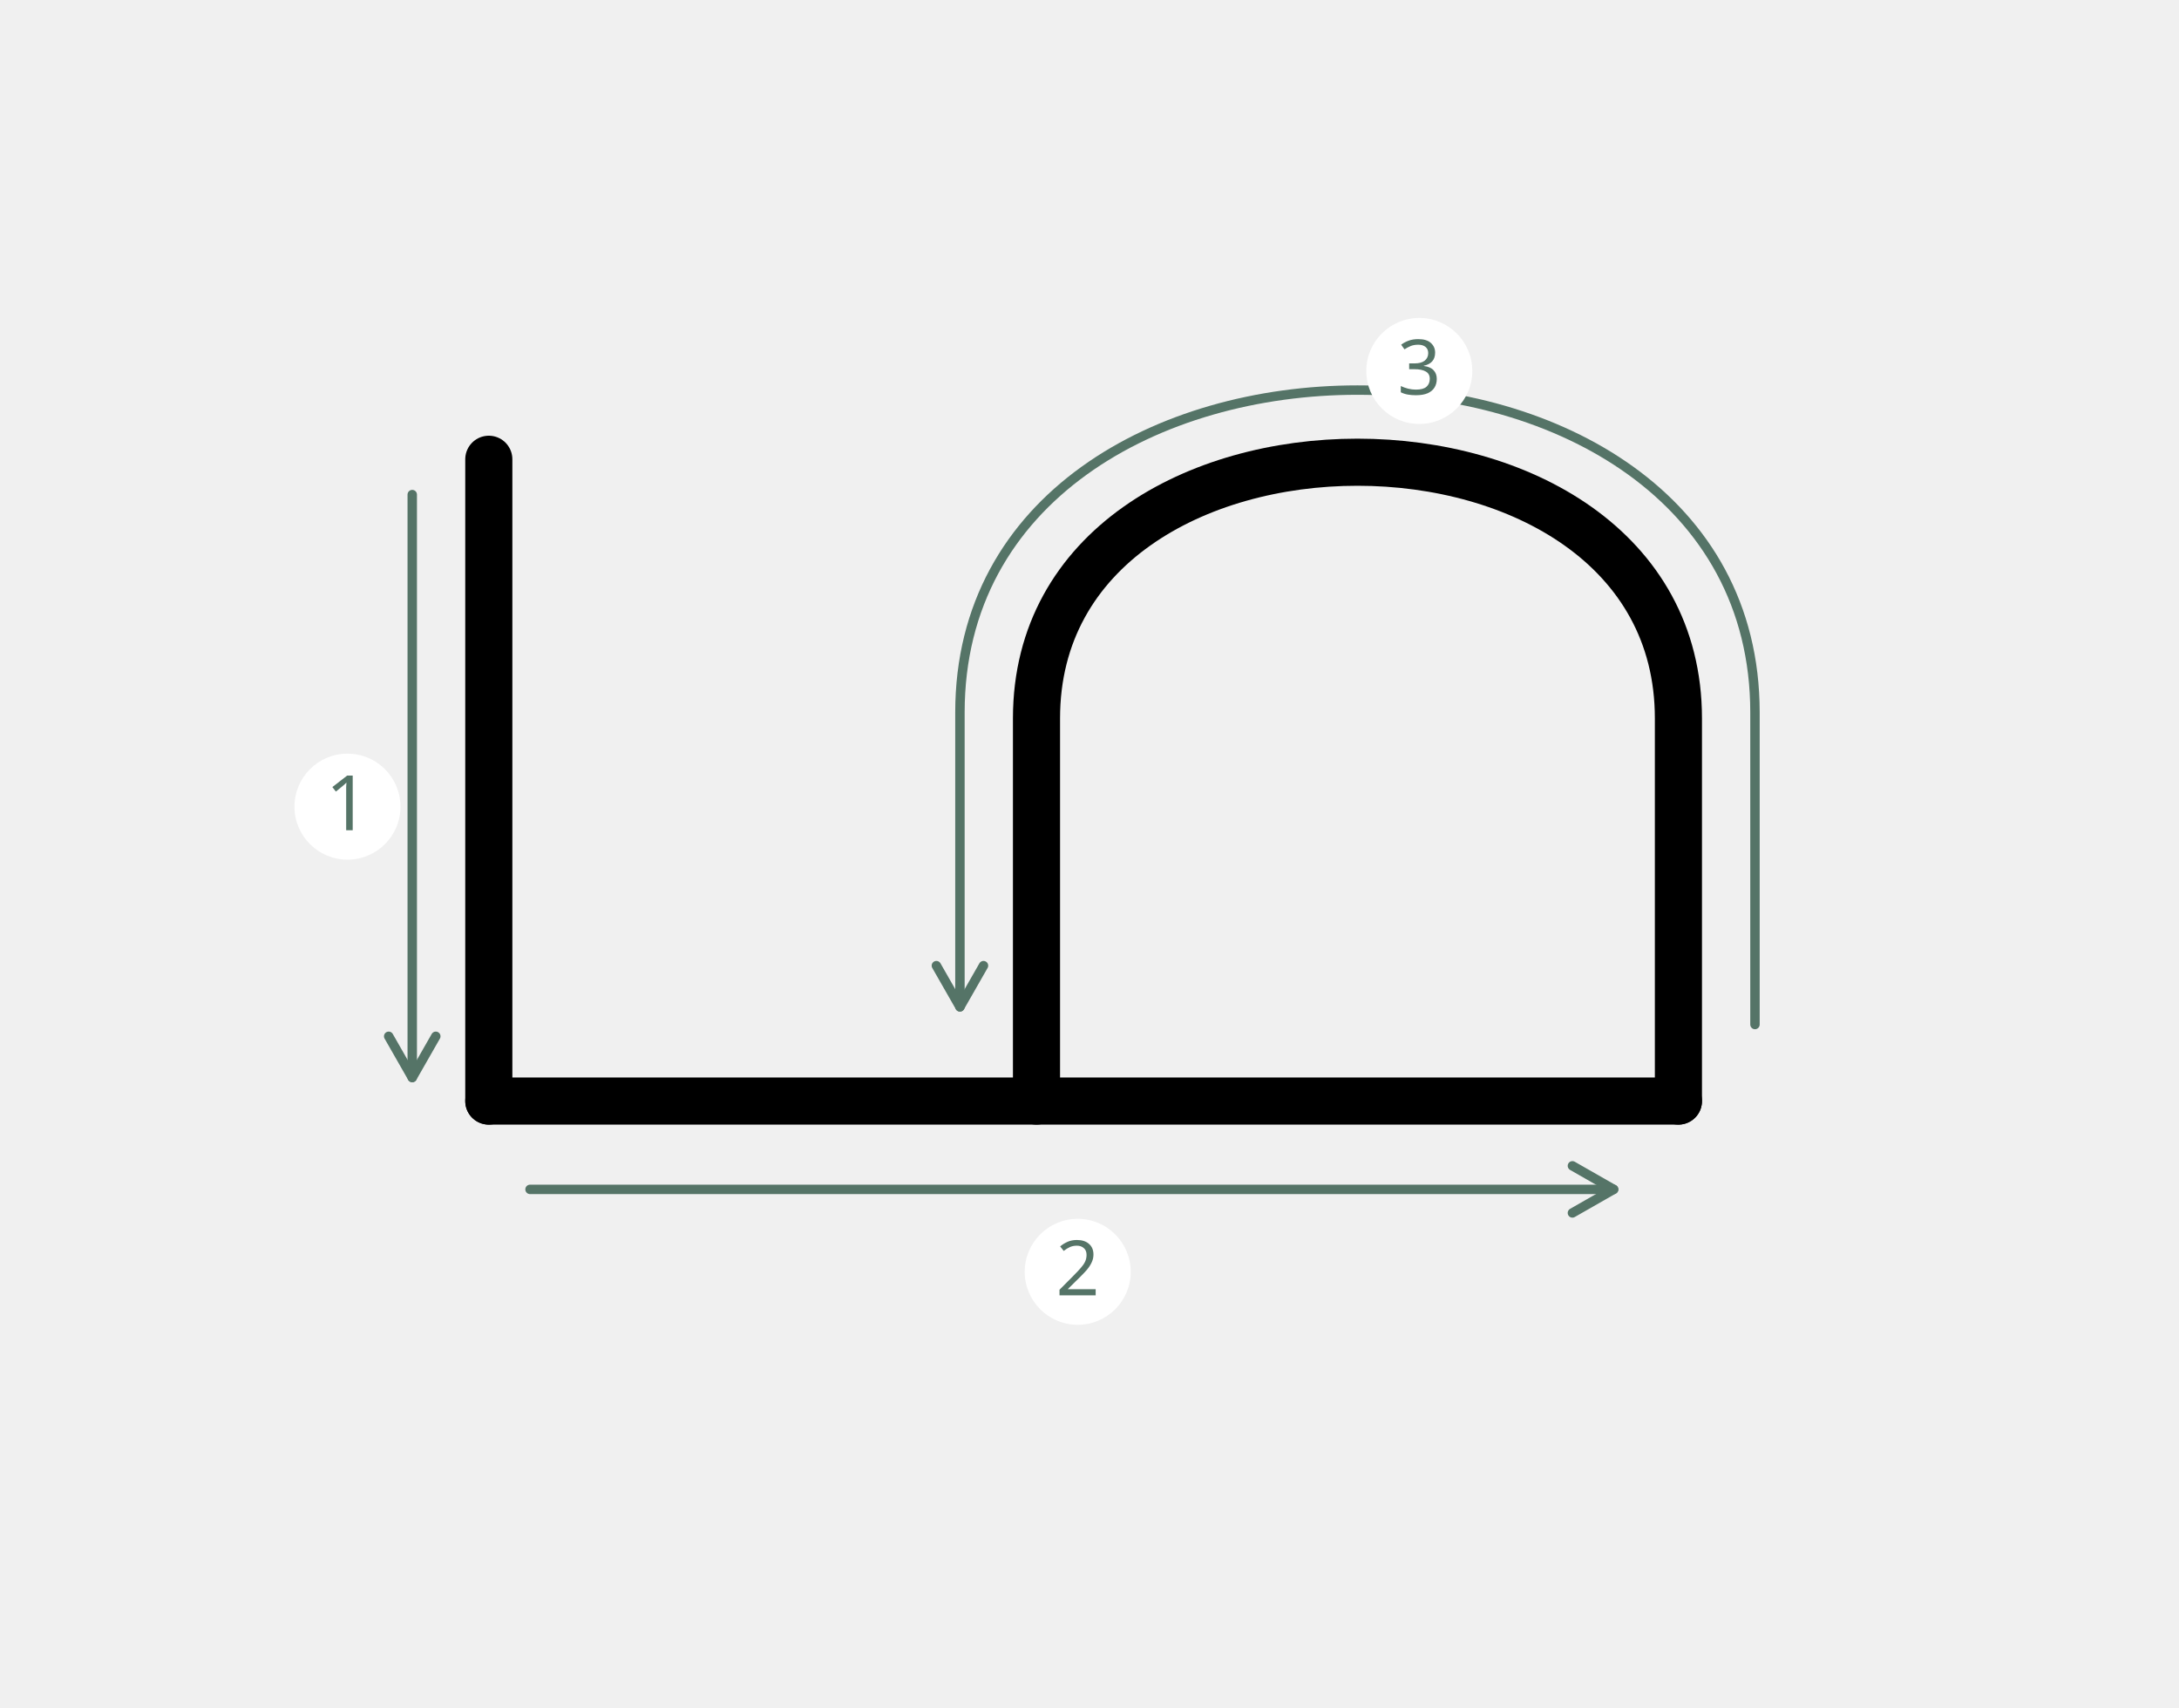
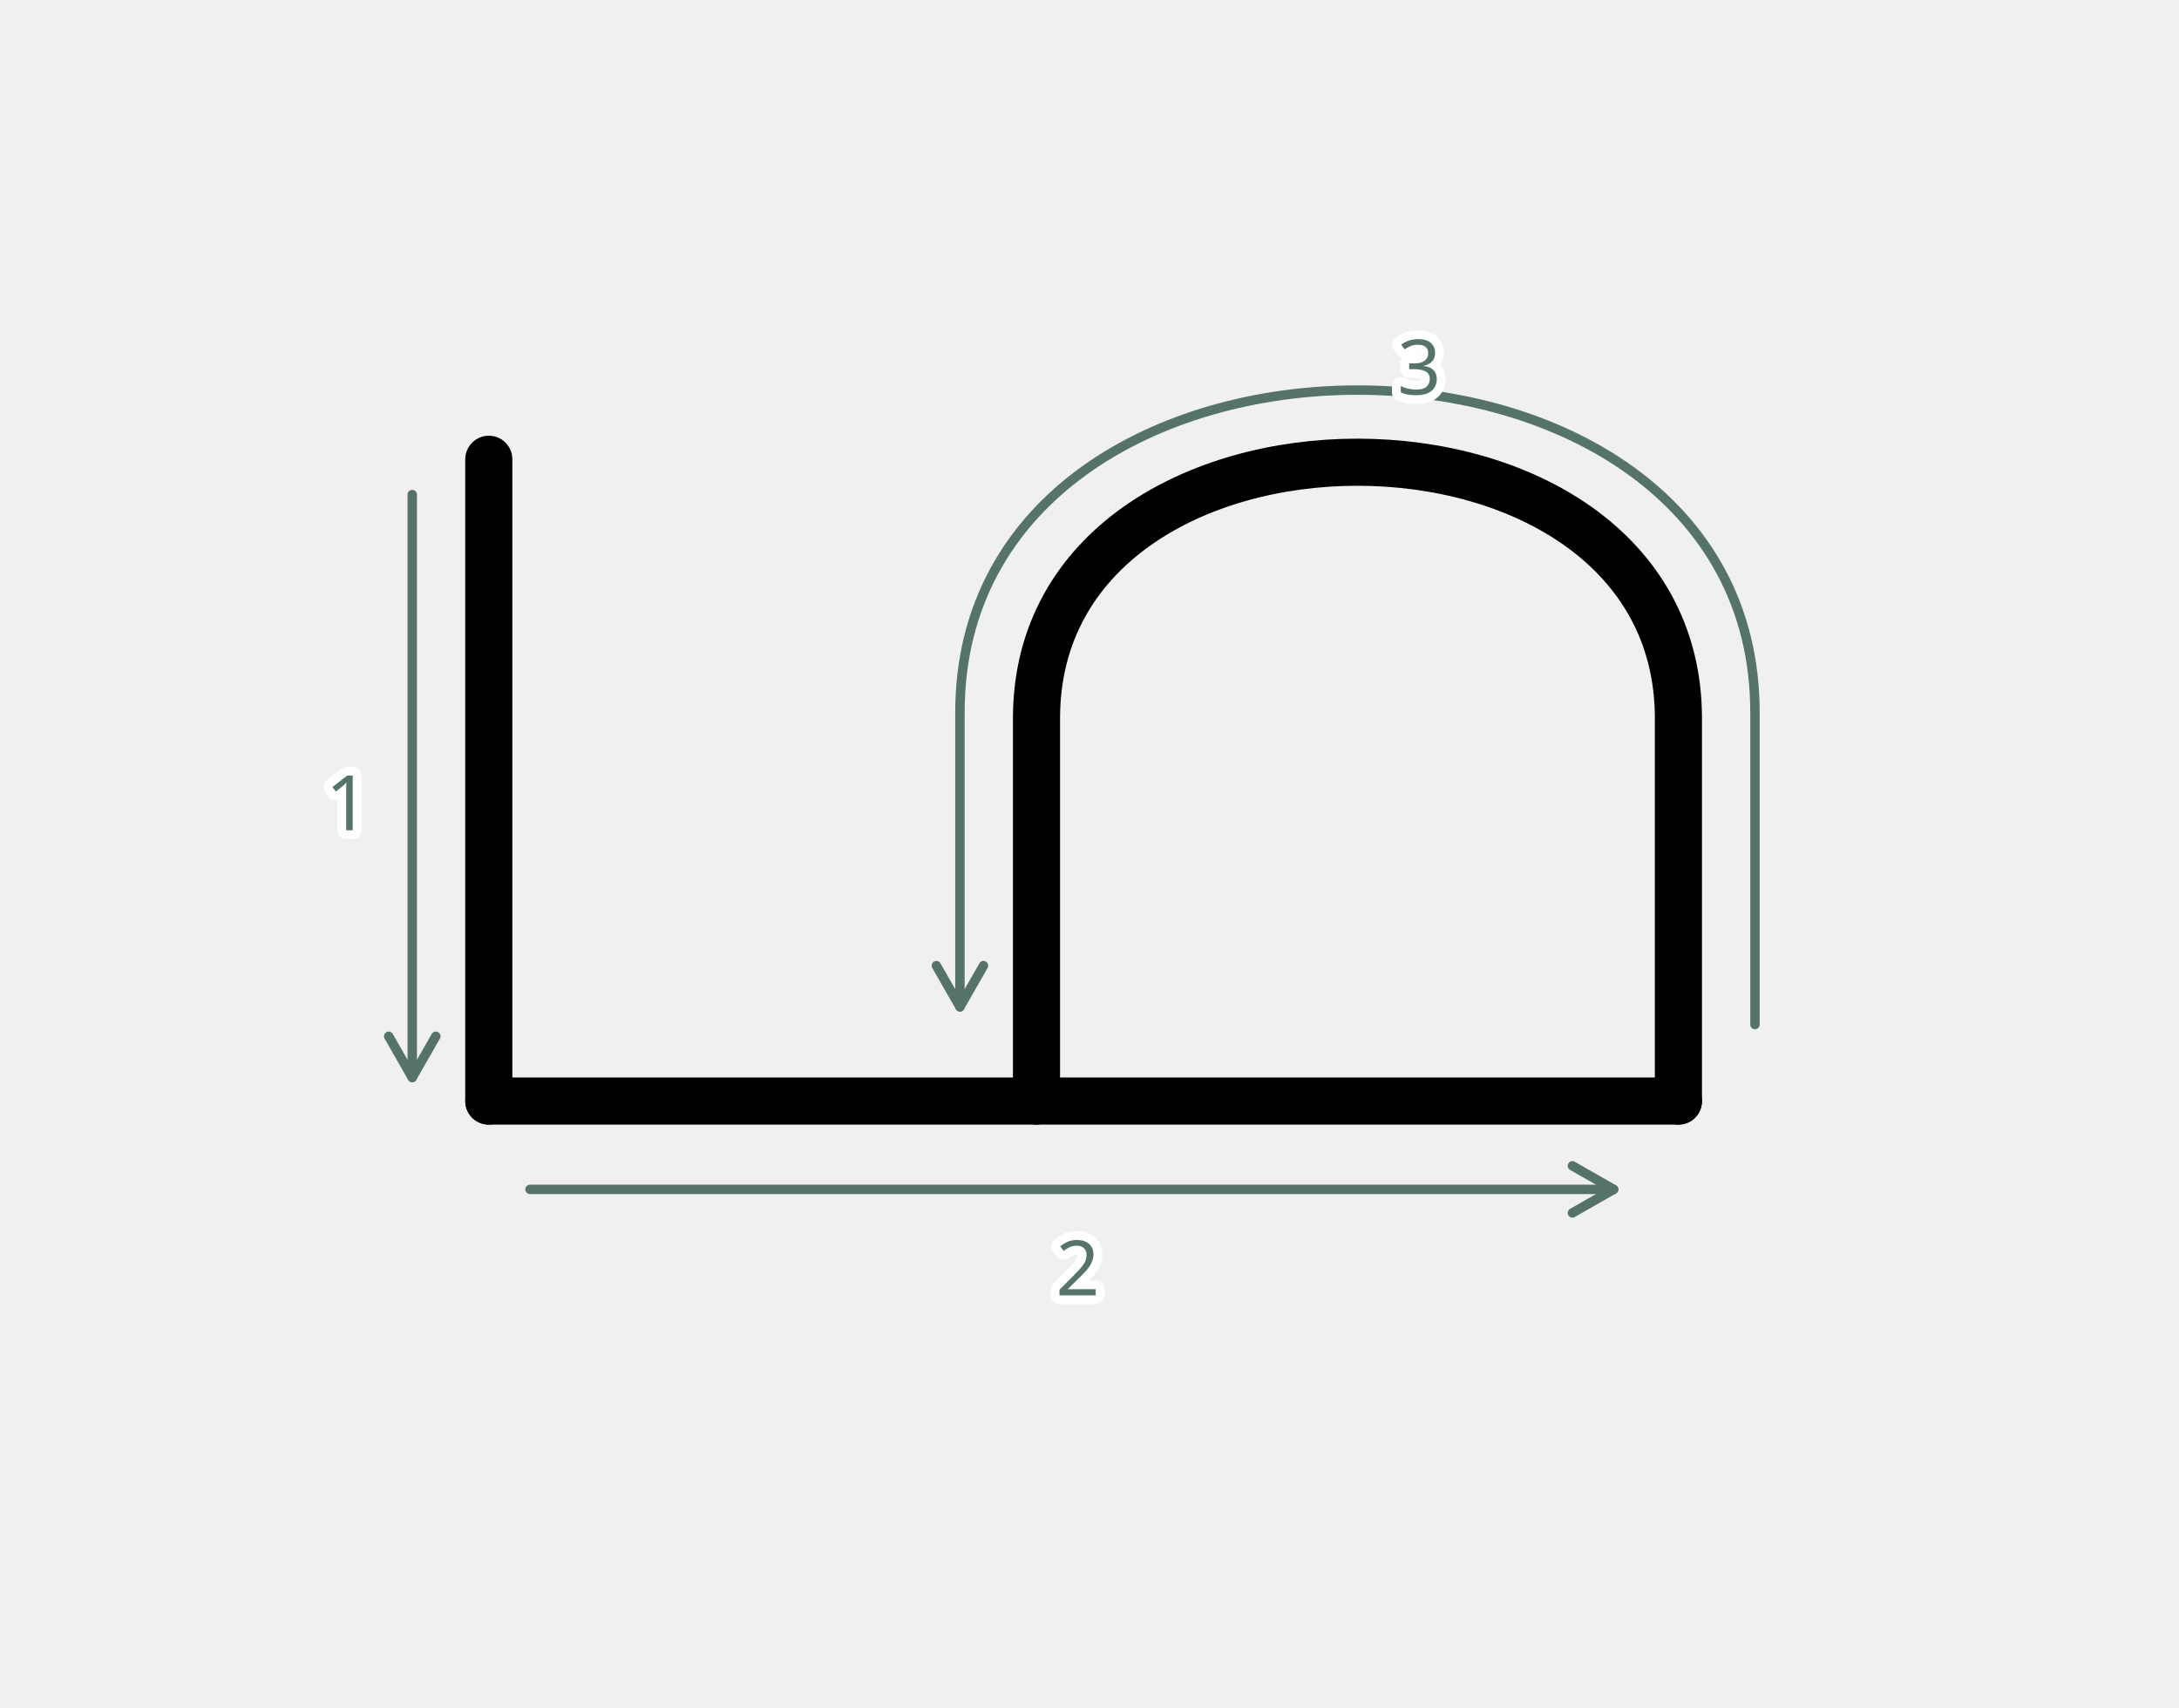
<svg xmlns="http://www.w3.org/2000/svg" viewBox="-55 -55 370 290" role="img" aria-labelledby="thha-title thha-description" data-source-page="38">
  <g data-symbol="thha">
    <g class="writing-ink" fill="none" stroke="currentColor" stroke-width="8" stroke-linecap="round" stroke-linejoin="round" style="stroke-width:var(--writing-stroke-width,8)">
      <path d="M28 23 V132" data-part="left descent" data-movement="1" />
      <path d="M28 132 H230" data-part="baseline" data-movement="2" />
      <path d="M230 132 V67 C230 9 121 9 121 67 V132" data-part="right arch" data-movement="3" />
    </g>
    <g class="writing-guides" fill="none" stroke="#557467" stroke-width="1.6" stroke-linecap="round" stroke-linejoin="round" style="stroke:var(--writing-guide-ink,#557467)">
      <defs>
        <marker id="thha-arrow" markerUnits="userSpaceOnUse" viewBox="0 0 10 10" refX="8" refY="5" markerWidth="10" markerHeight="10" orient="auto">
          <path d="M1 1 L8 5 L1 9" fill="none" stroke="#557467" stroke-width="1.6" style="stroke:var(--writing-guide-ink,#557467)" />
        </marker>
      </defs>
      <g data-movement="1">
        <path d="M15 29 V128" marker-end="url(#thha-arrow)" />
      </g>
      <g data-movement="2">
        <path d="M35 147 H219" marker-end="url(#thha-arrow)" />
      </g>
      <g data-movement="3">
        <path d="M243 119 V66 C243 -7 108 -7 108 66 V116" marker-end="url(#thha-arrow)" />
      </g>
    </g>
    <g class="writing-labels" font-family="sans-serif" font-size="13" text-anchor="middle" fill="#557467" style="fill:var(--writing-guide-ink,#557467)">
      <g data-movement="1">
-         <circle cx="4" cy="82" r="9" fill="#fff" style="fill:var(--writing-background,#fff)" />
-         <text x="4" y="86">1</text>
+         <text x="4" y="86" paint-order="stroke fill" stroke="#fff" stroke-width="3" stroke-linejoin="round" style="stroke:var(--writing-background,#fff)">1</text>
      </g>
      <g data-movement="2">
-         <circle cx="128" cy="161" r="9" fill="#fff" style="fill:var(--writing-background,#fff)" />
-         <text x="128" y="165">2</text>
+         <text x="128" y="165" paint-order="stroke fill" stroke="#fff" stroke-width="3" stroke-linejoin="round" style="stroke:var(--writing-background,#fff)">2</text>
      </g>
      <g data-movement="3">
-         <circle cx="186" cy="8" r="9" fill="#fff" style="fill:var(--writing-background,#fff)" />
-         <text x="186" y="12">3</text>
+         <text x="186" y="12" paint-order="stroke fill" stroke="#fff" stroke-width="3" stroke-linejoin="round" style="stroke:var(--writing-background,#fff)">3</text>
      </g>
    </g>
  </g>
</svg>
